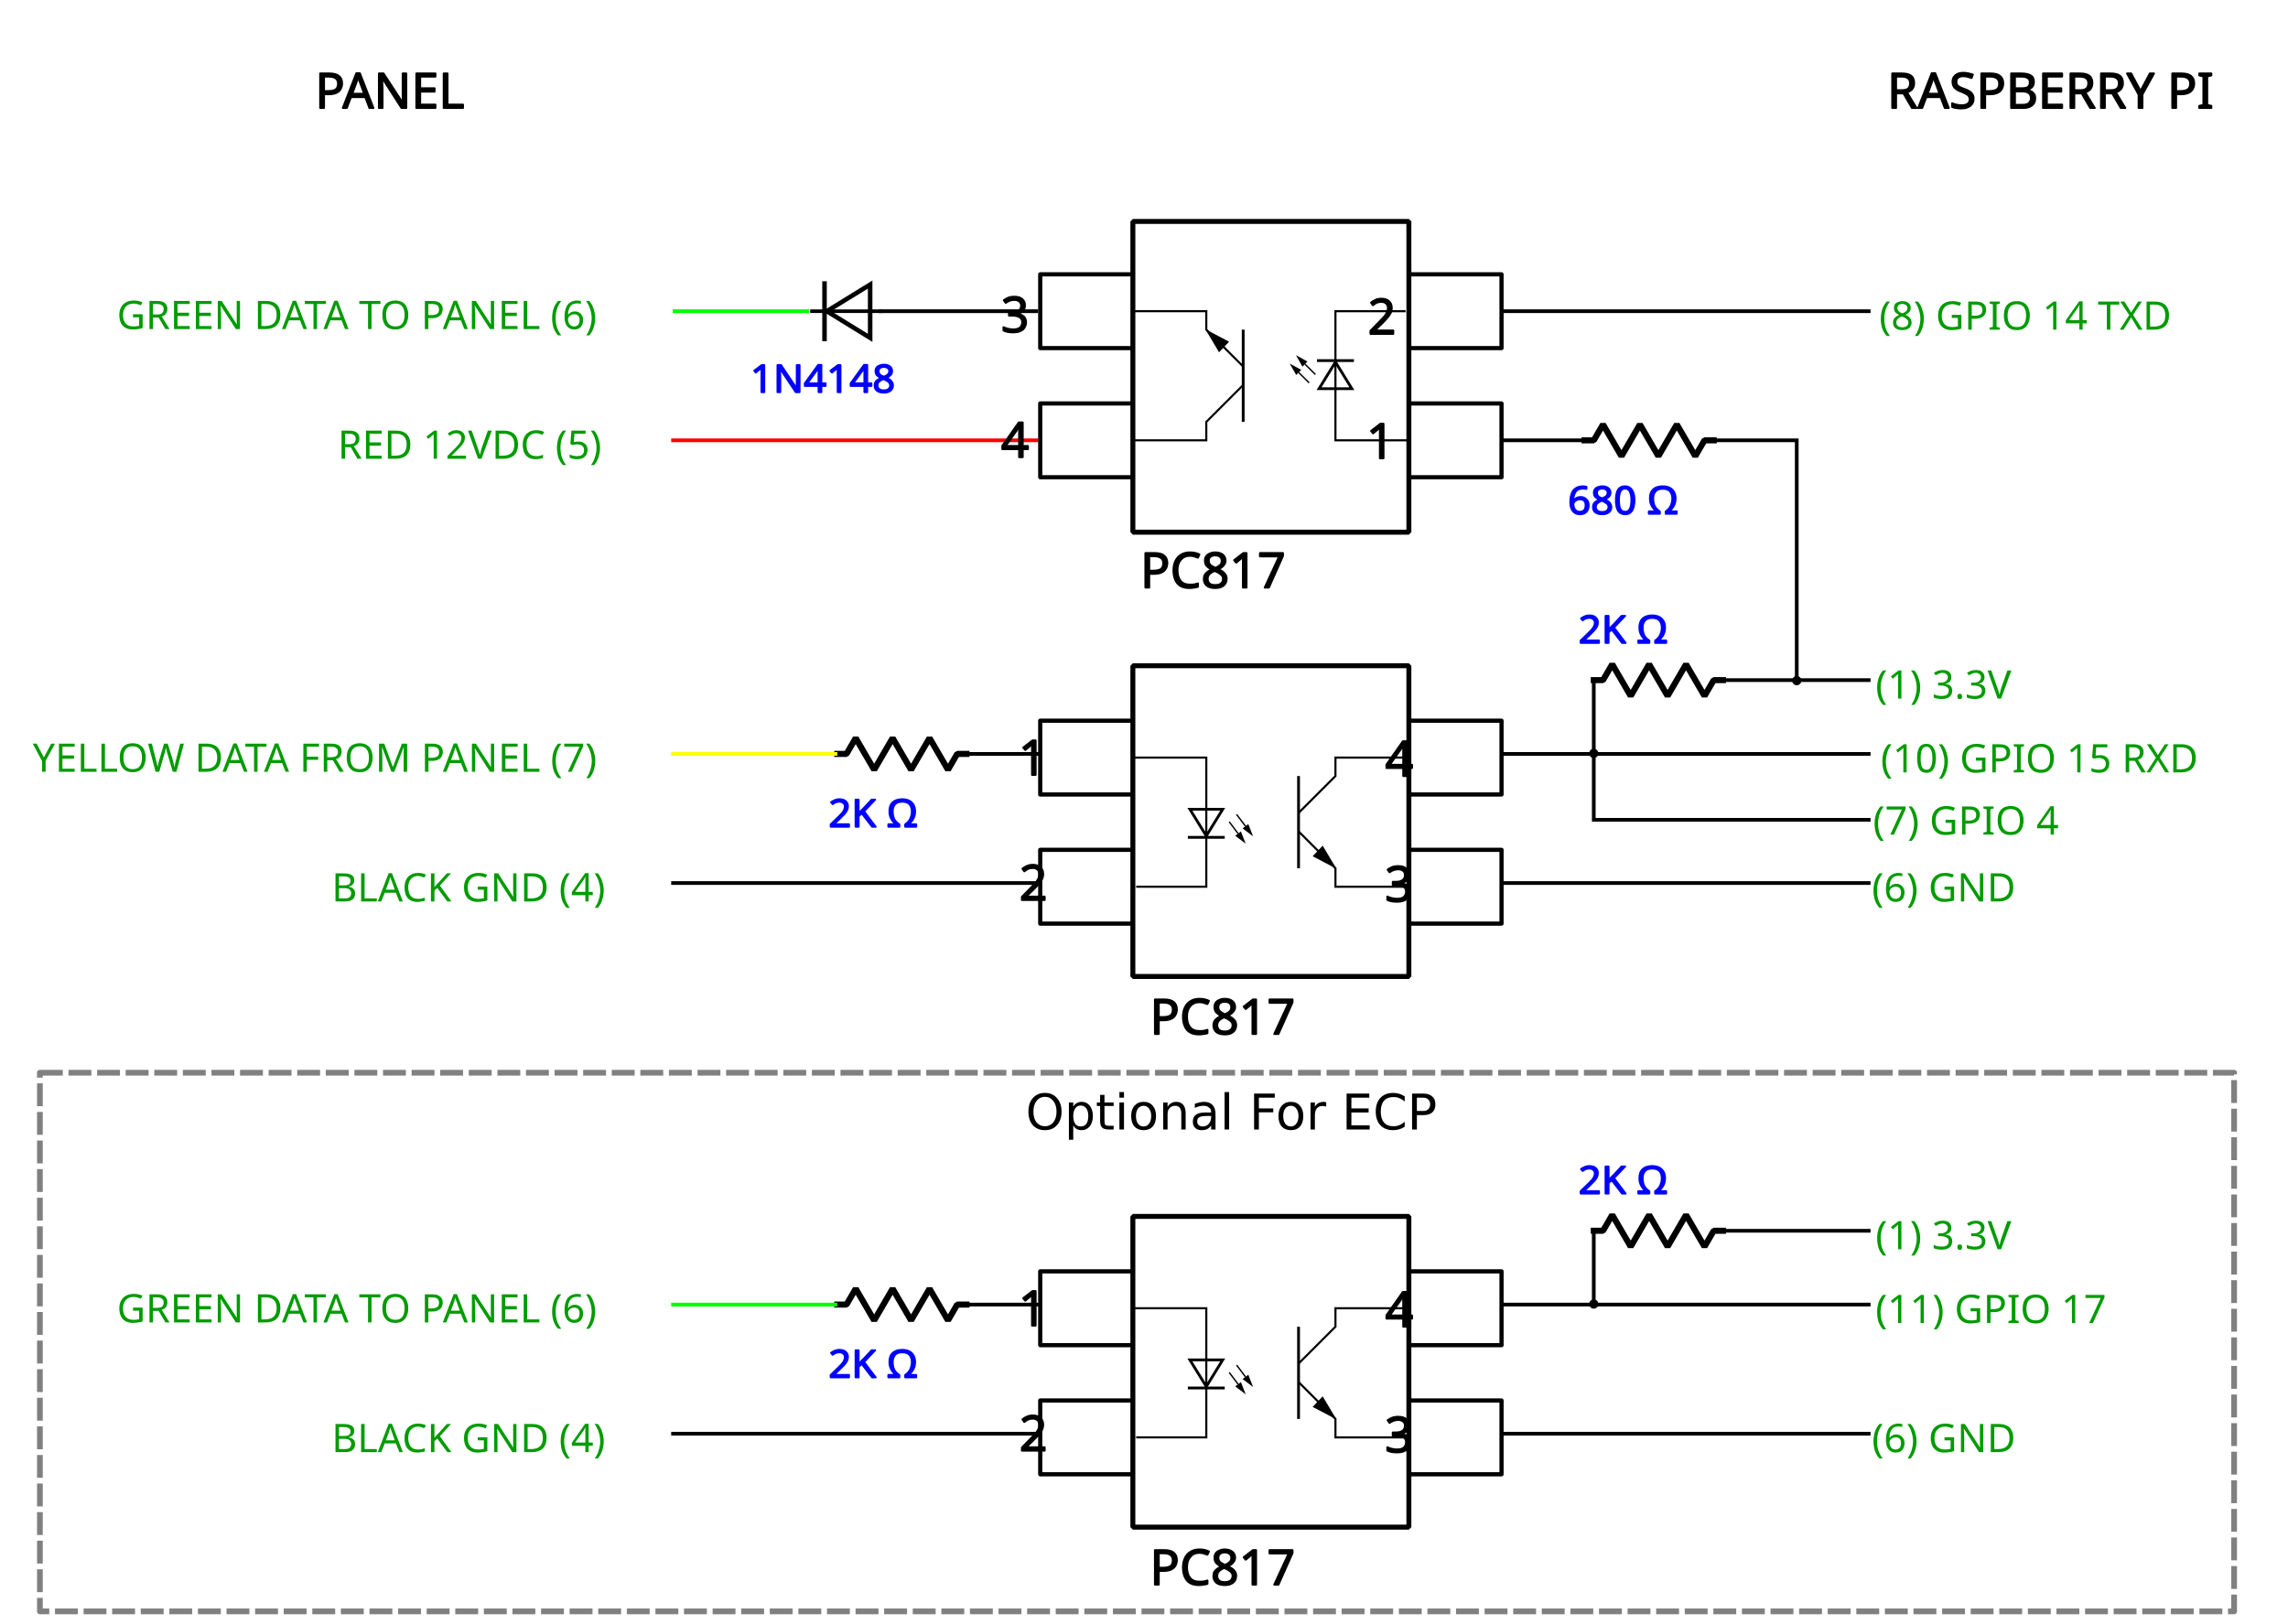
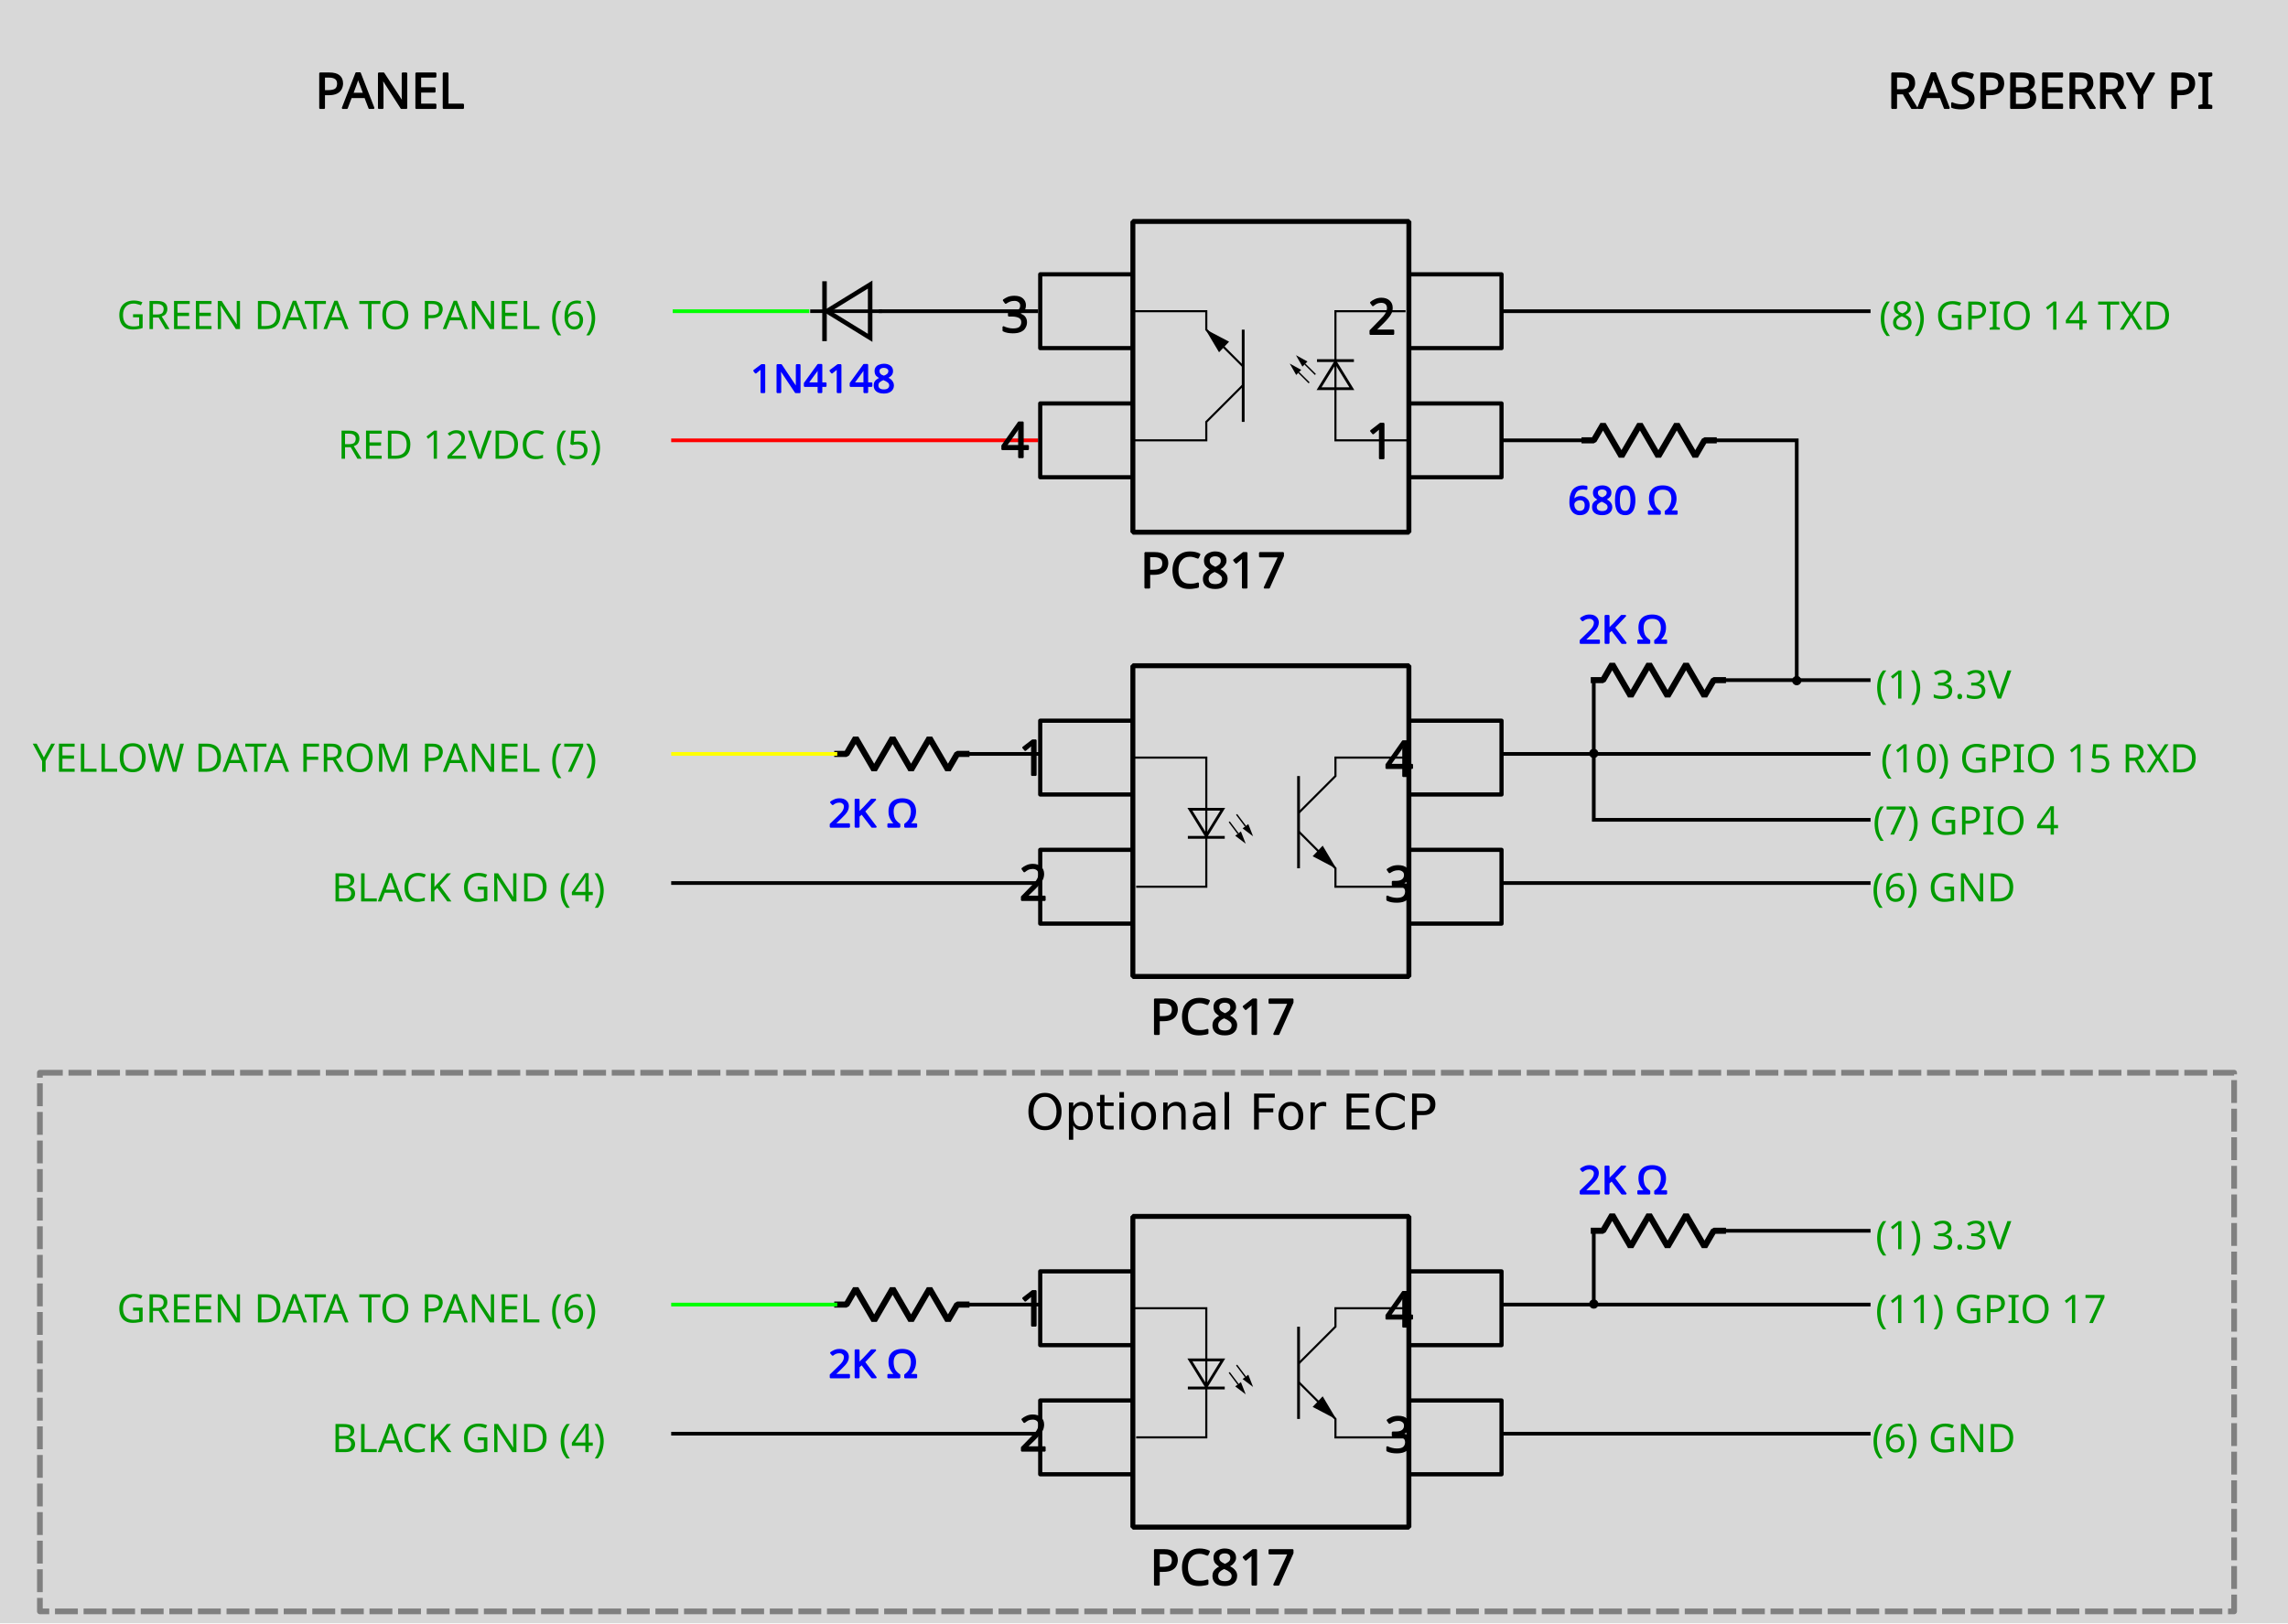
<svg xmlns="http://www.w3.org/2000/svg" width="620" height="440" viewBox="0 0 164.042 116.416" version="1.1" id="svg27338">
  <defs id="defs27335" />
-   <g id="layer1" style="display:inline" transform="translate(-24.23452,-58.24446)">
+   <g id="background" style="display:inline">
+     <rect style="fill:#d8d8d8;stroke-width:0.41;stroke-linejoin:round;stroke-miterlimit:10;stroke-dasharray:1.64, 0.41;fill-opacity:1" id="rect2" width="164.042" height="116.417" x="0" y="-9.5967742e-05" />
+   </g>
+   <g id="schematic" style="display:inline" transform="translate(-24.23452,-58.24446)">
    <path style="fill:none;stroke:#000000;stroke-width:0.265px;stroke-linecap:butt;stroke-linejoin:miter;stroke-opacity:1" d="M 98.816,121.573 H 72.357" id="path28948" />
    <g id="g32220" transform="translate(24.07075,-55.69743)">
      <path style="fill:none;stroke:#000000;stroke-width:0.436;stroke-linecap:square;stroke-linejoin:bevel;stroke-dasharray:none;stroke-opacity:1" d="m 69.453,168.01 v 0 h -0.661 l -0.661,1.135 -1.323,-2.27 -1.323,2.27 -1.323,-2.27 -1.323,2.27 -1.323,-2.27 -0.661,1.135 h -0.661" id="path29313" />
    </g>
    <g id="g32220-7" transform="translate(78.31033,-60.98909)">
      <path style="fill:none;stroke:#000000;stroke-width:0.436;stroke-linecap:square;stroke-linejoin:bevel;stroke-dasharray:none;stroke-opacity:1" d="m 69.453,168.01 v 0 h -0.661 l -0.661,1.135 -1.323,-2.27 -1.323,2.27 -1.323,-2.27 -1.323,2.27 -1.323,-2.27 -0.661,1.135 h -0.661" id="path29313-5" />
    </g>
    <g id="g32220-7-8" transform="translate(77.64888,-78.18701)">
      <path style="fill:none;stroke:#000000;stroke-width:0.436;stroke-linecap:square;stroke-linejoin:bevel;stroke-dasharray:none;stroke-opacity:1" d="m 69.453,168.01 v 0 h -0.661 l -0.661,1.135 -1.323,-2.27 -1.323,2.27 -1.323,-2.27 -1.323,2.27 -1.323,-2.27 -0.661,1.135 h -0.661" id="path29313-5-4" />
    </g>
    <path style="fill:none;stroke:#000000;stroke-width:0.265px;stroke-linecap:butt;stroke-linejoin:miter;stroke-opacity:1" d="m 93.524,112.313 h 5.292" id="path32222" />
    <path style="fill:none;stroke:#ffff00;stroke-width:0.265px;stroke-linecap:butt;stroke-linejoin:miter;stroke-opacity:1" d="M 84.263,112.313 H 72.357" id="path32224" />
    <text xml:space="preserve" style="font-size:2.822px;font-family:sans-serif;-inkscape-font-specification:'sans-serif, Normal';text-align:center;text-anchor:middle;fill:#0000ff;stroke:#0000ff;stroke-width:0.098;stroke-linecap:square;stroke-linejoin:bevel;stroke-miterlimit:0;stroke-dasharray:none;stroke-opacity:1" x="87.186" y="119.598" id="text34531" transform="scale(1.01737,0.9829264)">
      <tspan id="tspan34529" style="font-size:2.822px;fill:#0000ff;stroke:#0000ff;stroke-width:0.098;stroke-dasharray:none" x="87.186" y="119.598">2K Ω</tspan>
    </text>
    <text xml:space="preserve" style="font-size:2.822px;font-family:sans-serif;-inkscape-font-specification:'sans-serif, Normal';text-align:center;text-anchor:middle;display:inline;fill:#0000ff;stroke:#0000ff;stroke-width:0.098;stroke-linecap:square;stroke-linejoin:bevel;stroke-miterlimit:0;stroke-dasharray:none;stroke-opacity:1" x="83.639" y="87.893" id="text34531-5" transform="scale(1.01737,0.9829264)">
      <tspan id="tspan34529-0" style="font-size:2.822px;fill:#0000ff;stroke:#0000ff;stroke-width:0.098;stroke-dasharray:none" x="83.639" y="87.893">1N4148</tspan>
    </text>
    <text xml:space="preserve" style="font-size:2.822px;font-family:sans-serif;-inkscape-font-specification:'sans-serif, Normal';text-align:center;text-anchor:middle;fill:#0000ff;stroke:#0000ff;stroke-width:0.098;stroke-linecap:square;stroke-linejoin:bevel;stroke-miterlimit:0;stroke-dasharray:none;stroke-opacity:1" x="140.039" y="106.188" id="text34531-9" transform="scale(1.01737,0.9829264)">
      <tspan id="tspan34529-2" style="font-size:2.822px;fill:#0000ff;stroke:#0000ff;stroke-width:0.098;stroke-dasharray:none" x="140.039" y="106.188">2K Ω</tspan>
    </text>
    <text xml:space="preserve" style="font-size:2.822px;font-family:sans-serif;-inkscape-font-specification:'sans-serif, Normal';text-align:center;text-anchor:middle;fill:#0000ff;stroke:#0000ff;stroke-width:0.098;stroke-linecap:square;stroke-linejoin:bevel;stroke-miterlimit:0;stroke-dasharray:none;stroke-opacity:1" x="140.039" y="96.767" id="text34531-9-5" transform="scale(1.01737,0.9829264)">
      <tspan id="tspan34529-2-0" style="font-size:2.822px;fill:#0000ff;stroke:#0000ff;stroke-width:0.098;stroke-dasharray:none" x="140.039" y="96.767">680 Ω</tspan>
    </text>
    <path style="fill:none;stroke:#000000;stroke-width:0.265px;stroke-linecap:butt;stroke-linejoin:miter;stroke-opacity:1" d="m 131.888,121.573 h 26.458" id="path37532" />
    <path style="fill:none;stroke:#000000;stroke-width:0.265;stroke-linecap:butt;stroke-linejoin:miter;stroke-dasharray:none;stroke-opacity:1" d="m 131.888,112.313 h 26.458" id="path37563" />
    <path style="fill:none;stroke:#000000;stroke-width:0.265px;stroke-linecap:butt;stroke-linejoin:miter;stroke-opacity:1" d="m 138.503,107.021 v 5.292" id="path37592" />
    <path style="fill:none;stroke:#000000;stroke-width:0.265px;stroke-linecap:butt;stroke-linejoin:miter;stroke-opacity:1" d="m 147.763,107.021 h 10.583" id="path37594" />
    <circle style="fill:#000000;stroke:#000000;stroke-width:0.06;stroke-linecap:square;stroke-linejoin:bevel;stroke-miterlimit:0;stroke-dasharray:none;stroke-opacity:1" id="path37648" cx="138.503" cy="112.277" r="0.301" />
    <circle style="fill:#000000;stroke:#000000;stroke-width:0.06;stroke-linecap:square;stroke-linejoin:bevel;stroke-miterlimit:0;stroke-dasharray:none;stroke-opacity:1" id="path37648-3" cx="153.055" cy="107.057" r="0.301" />
    <text xml:space="preserve" style="font-size:2.822px;font-family:sans-serif;-inkscape-font-specification:'sans-serif, Normal';text-align:center;text-anchor:middle;fill:#009b00;fill-opacity:1;stroke:none;stroke-width:0.1;stroke-linecap:square;stroke-linejoin:bevel;stroke-miterlimit:0;stroke-dasharray:none;stroke-opacity:1" x="172.293" y="113.636" id="text37756">
      <tspan id="tspan37754" style="font-size:2.822px;fill:#009b00;fill-opacity:1;stroke:none;stroke-width:0.1;stroke-dasharray:none;stroke-opacity:1" x="172.293" y="113.636">(10) GPIO 15 RXD</tspan>
    </text>
    <text xml:space="preserve" style="font-size:2.822px;font-family:sans-serif;-inkscape-font-specification:'sans-serif, Normal';text-align:center;text-anchor:middle;display:inline;fill:#009b00;fill-opacity:1;stroke:none;stroke-width:0.1;stroke-linecap:square;stroke-linejoin:bevel;stroke-miterlimit:0;stroke-dasharray:none;stroke-opacity:1" x="167.015" y="118.098" id="text37756-3">
      <tspan id="tspan37754-6" style="font-size:2.822px;fill:#009b00;fill-opacity:1;stroke:none;stroke-width:0.1;stroke-dasharray:none;stroke-opacity:1" x="167.015" y="118.098">(7) GPIO 4</tspan>
    </text>
    <text xml:space="preserve" style="font-size:2.822px;font-family:sans-serif;-inkscape-font-specification:'sans-serif, Normal';text-align:center;text-anchor:middle;fill:#009b00;fill-opacity:1;stroke:none;stroke-width:0.1;stroke-linecap:square;stroke-linejoin:bevel;stroke-miterlimit:0;stroke-dasharray:none;stroke-opacity:1" x="171.276" y="81.886" id="text37756-4">
      <tspan id="tspan37754-7" style="font-size:2.822px;fill:#009b00;fill-opacity:1;stroke:none;stroke-width:0.1;stroke-dasharray:none;stroke-opacity:1" x="171.276" y="81.886">(8) GPIO 14 TXD</tspan>
    </text>
    <text xml:space="preserve" style="font-size:2.822px;font-family:sans-serif;-inkscape-font-specification:'sans-serif, Normal';text-align:center;text-anchor:middle;fill:#009b00;fill-opacity:1;stroke:none;stroke-width:0.1;stroke-linecap:square;stroke-linejoin:bevel;stroke-miterlimit:0;stroke-dasharray:none;stroke-opacity:1" x="165.406" y="108.344" id="text37756-2">
      <tspan id="tspan37754-8" style="font-size:2.822px;fill:#009b00;fill-opacity:1;stroke:none;stroke-width:0.1;stroke-dasharray:none;stroke-opacity:1" x="165.406" y="108.344">(1) 3.3V</tspan>
    </text>
    <text xml:space="preserve" style="font-size:2.822px;font-family:sans-serif;-inkscape-font-specification:'sans-serif, Normal';text-align:center;text-anchor:middle;fill:#009b00;fill-opacity:1;stroke:none;stroke-width:0.1;stroke-linecap:square;stroke-linejoin:bevel;stroke-miterlimit:0;stroke-dasharray:none;stroke-opacity:1" x="165.433" y="122.896" id="text37756-2-9">
      <tspan id="tspan37754-8-7" style="font-size:2.822px;fill:#009b00;fill-opacity:1;stroke:none;stroke-width:0.1;stroke-dasharray:none;stroke-opacity:1" x="165.433" y="122.896">(6) GND</tspan>
    </text>
    <text xml:space="preserve" style="font-size:2.822px;font-family:sans-serif;-inkscape-font-specification:'sans-serif, Normal';text-align:center;text-anchor:middle;fill:#009b00;fill-opacity:1;stroke:none;stroke-width:0.1;stroke-linecap:square;stroke-linejoin:bevel;stroke-miterlimit:0;stroke-dasharray:none;stroke-opacity:1" x="59.655" y="122.896" id="text37756-2-9-3">
      <tspan id="tspan37754-8-7-6" style="font-size:2.822px;fill:#009b00;fill-opacity:1;stroke:none;stroke-width:0.1;stroke-dasharray:none;stroke-opacity:1" x="59.655" y="122.896">BLACK GND (4)</tspan>
    </text>
    <text xml:space="preserve" style="font-size:2.822px;font-family:sans-serif;-inkscape-font-specification:'sans-serif, Normal';text-align:center;text-anchor:middle;fill:#009b00;fill-opacity:1;stroke:none;stroke-width:0.1;stroke-linecap:square;stroke-linejoin:bevel;stroke-miterlimit:0;stroke-dasharray:none;stroke-opacity:1" x="59.737" y="91.146" id="text37756-2-9-3-9">
      <tspan id="tspan37754-8-7-6-3" style="font-size:2.822px;fill:#009b00;fill-opacity:1;stroke:none;stroke-width:0.1;stroke-dasharray:none;stroke-opacity:1" x="59.737" y="91.146">RED 12VDC (5)</tspan>
    </text>
    <text xml:space="preserve" style="font-size:2.822px;font-family:sans-serif;-inkscape-font-specification:'sans-serif, Normal';text-align:center;text-anchor:middle;fill:#009b00;fill-opacity:1;stroke:none;stroke-width:0.1;stroke-linecap:square;stroke-linejoin:bevel;stroke-miterlimit:0;stroke-dasharray:none;stroke-opacity:1" x="51.652" y="81.846" id="text37756-2-9-3-9-1">
      <tspan id="tspan37754-8-7-6-3-9" style="font-size:2.822px;fill:#009b00;fill-opacity:1;stroke:none;stroke-width:0.1;stroke-dasharray:none;stroke-opacity:1" x="51.652" y="81.846">GREEN DATA TO PANEL (6)</tspan>
    </text>
    <text xml:space="preserve" style="font-size:2.822px;font-family:sans-serif;-inkscape-font-specification:'sans-serif, Normal';text-align:center;text-anchor:middle;fill:#009b00;fill-opacity:1;stroke:none;stroke-width:0.1;stroke-linecap:square;stroke-linejoin:bevel;stroke-miterlimit:0;stroke-dasharray:none;stroke-opacity:1" x="48.635" y="113.596" id="text37756-2-9-3-1">
      <tspan id="tspan37754-8-7-6-2" style="font-size:2.822px;fill:#009b00;fill-opacity:1;stroke:none;stroke-width:0.1;stroke-dasharray:none;stroke-opacity:1" x="48.635" y="113.596">YELLOW DATA FROM PANEL (7)</tspan>
    </text>
    <path style="fill:none;stroke:#ff0000;stroke-width:0.265;stroke-linecap:butt;stroke-linejoin:miter;stroke-dasharray:none;stroke-opacity:1" d="M 98.666,89.823 H 72.357" id="path39156" />
    <path style="fill:none;stroke:#000000;stroke-width:0.265px;stroke-linecap:butt;stroke-linejoin:miter;stroke-opacity:1" d="m 131.888,80.563 h 26.458" id="path39470" />
    <path style="fill:none;stroke:#000000;stroke-width:0.265px;stroke-linecap:butt;stroke-linejoin:miter;stroke-opacity:1" d="m 131.888,89.823 h 5.821" id="path40501" />
    <path style="fill:none;stroke:#000000;stroke-width:0.265px;stroke-linecap:butt;stroke-linejoin:miter;stroke-opacity:1" d="m 147.234,89.823 h 5.821 v 17.198" id="path40503" />
    <text xml:space="preserve" style="font-size:3.528px;font-family:sans-serif;-inkscape-font-specification:'sans-serif, Normal';text-align:center;text-anchor:middle;fill:#000000;fill-opacity:1;stroke:#000000;stroke-width:0.1;stroke-linecap:square;stroke-linejoin:bevel;stroke-miterlimit:0;stroke-dasharray:none;stroke-opacity:1" x="54.475" y="66.011" id="text41484">
      <tspan id="tspan41482" style="font-size:3.528px;fill:#000000;stroke:#000000;stroke-width:0.1" x="54.475" y="66.011">PANEL</tspan>
    </text>
    <text xml:space="preserve" style="font-size:3.528px;font-family:sans-serif;-inkscape-font-specification:'sans-serif, Normal';text-align:center;text-anchor:middle;display:inline;fill:#000000;fill-opacity:1;stroke:#000000;stroke-width:0.1;stroke-linecap:square;stroke-linejoin:bevel;stroke-miterlimit:0;stroke-dasharray:none;stroke-opacity:1" x="173.538" y="66.011" id="text41484-6">
      <tspan id="tspan41482-1" style="font-size:3.528px;fill:#000000;stroke:#000000;stroke-width:0.1" x="173.538" y="66.011">RASPBERRY PI</tspan>
    </text>
    <g id="g5116" transform="translate(4.204609,10.44841)">
      <g id="g37530-3" transform="translate(20.5276,-65.88125)" style="display:inline">
        <path style="fill:none;stroke:#000000;stroke-width:0.355;stroke-linecap:round;stroke-miterlimit:0;stroke-dasharray:none;stroke-opacity:1" d="m 80.725,161.423 h 19.789 v 22.285 H 80.725 Z" id="path1387-6" />
        <path id="path4688-75" style="fill:#000000;stroke:#000000;stroke-width:0.3;stroke-linecap:round;stroke-linejoin:round;stroke-miterlimit:0;stroke-dasharray:none;stroke-opacity:1" d="m 100.542,179.917 h 6.615 m 0,-5.292 v 5.292 m -6.615,-5.292 h 6.615" />
        <path id="path4688-6-3" style="fill:#000000;stroke:#000000;stroke-width:0.3;stroke-linecap:round;stroke-miterlimit:0;stroke-dasharray:none;stroke-opacity:1" d="m 100.542,170.656 h 6.615 m 0,-5.292 v 5.292 m -6.615,-5.292 h 6.615" />
        <path id="path4688-7-5" style="fill:#000000;stroke:#000000;stroke-width:0.3;stroke-linecap:round;stroke-miterlimit:0;stroke-dasharray:none;stroke-opacity:1" d="m 80.698,179.917 h -6.615 m 0,-5.292 v 5.292 M 80.698,174.625 h -6.615" />
        <path id="path4688-6-5-6" style="fill:#000000;stroke:#000000;stroke-width:0.3;stroke-linecap:round;stroke-miterlimit:0;stroke-dasharray:none;stroke-opacity:1" d="m 80.698,170.656 h -6.615 m 0,-5.292 v 5.292 m 6.615,-5.292 h -6.615" />
        <text xml:space="preserve" style="font-size:3.528px;font-family:sans-serif;-inkscape-font-specification:'sans-serif, Normal';text-align:center;text-anchor:middle;fill:#000000;stroke:#000000;stroke-width:0.1;stroke-miterlimit:0;stroke-dasharray:none;stroke-opacity:1" x="77.661" y="169.273" id="text4818-2">
          <tspan id="tspan4816-9" style="font-size:3.528px;stroke-width:0.1;stroke-dasharray:none" x="77.661" y="169.273">1</tspan>
        </text>
        <text xml:space="preserve" style="font-size:3.528px;font-family:sans-serif;-inkscape-font-specification:'sans-serif, Normal';text-align:center;text-anchor:middle;fill:#000000;stroke:#000000;stroke-width:0.1;stroke-miterlimit:0;stroke-dasharray:none;stroke-opacity:1" x="77.713" y="178.242" id="text4872-1">
          <tspan id="tspan4870-2" style="stroke-width:0.1" x="77.713" y="178.242">2</tspan>
        </text>
        <text xml:space="preserve" style="font-size:3.528px;font-family:sans-serif;-inkscape-font-specification:'sans-serif, Normal';text-align:center;text-anchor:middle;fill:#000000;stroke:#000000;stroke-width:0.1;stroke-miterlimit:0;stroke-dasharray:none;stroke-opacity:1" x="103.929" y="178.337" id="text4876-7">
          <tspan id="tspan4874-09" style="stroke-width:0.1" x="103.929" y="178.337">3</tspan>
        </text>
        <text xml:space="preserve" style="font-size:3.528px;font-family:sans-serif;-inkscape-font-specification:'sans-serif, Normal';text-align:center;text-anchor:middle;fill:#000000;stroke:#000000;stroke-width:0.1;stroke-miterlimit:0;stroke-dasharray:none;stroke-opacity:1" x="103.943" y="169.352" id="text4880-3">
          <tspan id="tspan4878-6" style="stroke-width:0.1" x="103.943" y="169.352">4</tspan>
        </text>
        <text xml:space="preserve" style="font-size:3.528px;font-family:sans-serif;-inkscape-font-specification:'sans-serif, Normal';text-align:center;text-anchor:middle;fill:#000000;stroke:#000000;stroke-width:0.1;stroke-miterlimit:0;stroke-dasharray:none;stroke-opacity:1" x="91.281" y="187.854" id="text4884-0">
          <tspan id="tspan4882-6" style="stroke-width:0.1" x="91.281" y="187.854">PC817</tspan>
        </text>
        <path style="fill:none;stroke:#000000;stroke-width:0.2;stroke-linecap:butt;stroke-linejoin:miter;stroke-dasharray:none;stroke-opacity:1" d="M 84.667,173.729 H 87.312" id="path5028-2" />
        <path style="fill:none;stroke:#000000;stroke-width:0.2;stroke-linecap:butt;stroke-linejoin:miter;stroke-dasharray:none;stroke-opacity:1" d="m 84.814,171.715 h 2.352 l -1.176,1.911 z" id="path6636-6" />
        <path style="fill:none;stroke:#000000;stroke-width:0.15;stroke-linecap:butt;stroke-linejoin:miter;stroke-dasharray:none;stroke-opacity:1" d="m 80.698,168.01 h 5.292 v 9.26 H 80.963 v 0" id="path6642-1" />
        <path style="fill:none;stroke:#000000;stroke-width:0.2;stroke-linecap:butt;stroke-linejoin:miter;stroke-dasharray:none;stroke-opacity:1" d="m 92.604,169.333 v 6.615" id="path14041-8" />
        <path style="fill:none;stroke:#000000;stroke-width:0.15;stroke-linecap:butt;stroke-linejoin:miter;stroke-dasharray:none;stroke-opacity:1" d="M 92.604,171.979 95.25,169.333 v -1.323 h 5.292" id="path19129-7" />
        <path style="fill:none;stroke:#000000;stroke-width:0.15;stroke-linecap:butt;stroke-linejoin:miter;stroke-dasharray:none;stroke-opacity:1" d="m 92.604,173.302 2.646,2.646 v 1.323 h 5.292" id="path19131-9" />
        <path style="fill:#000000;fill-opacity:1;stroke:#000000;stroke-width:0;stroke-linecap:butt;stroke-linejoin:miter;stroke-dasharray:none;stroke-opacity:1" d="m 93.615,175.085 c 1.704,0.895 1.704,0.895 1.704,0.895 l -0.984,-1.654 z" id="path20655-2" />
      </g>
      <g id="g2026" transform="translate(-2.496313,-2.44316)">
        <g id="g1884">
          <path style="fill:#000000;fill-opacity:1;stroke:#000000;stroke-width:0;stroke-linecap:butt;stroke-linejoin:miter;stroke-dasharray:none;stroke-opacity:1" d="m 111.087,110.177 c 0.752,0.569 0.752,0.569 0.752,0.569 l -0.343,-0.878 z" id="path20655" />
          <path style="fill:none;stroke:#000000;stroke-width:0.1;stroke-linecap:butt;stroke-linejoin:miter;stroke-dasharray:none;stroke-opacity:1" d="m 111.294,110.022 -0.636,-0.846" id="path591" />
        </g>
        <g id="g1884-0" style="display:inline" transform="translate(0.5291665,-0.5291662)">
          <path style="fill:#000000;fill-opacity:1;stroke:#000000;stroke-width:0;stroke-linecap:butt;stroke-linejoin:miter;stroke-dasharray:none;stroke-opacity:1" d="m 111.087,110.177 c 0.752,0.569 0.752,0.569 0.752,0.569 l -0.343,-0.878 z" id="path20655-23" />
          <path style="fill:none;stroke:#000000;stroke-width:0.1;stroke-linecap:butt;stroke-linejoin:miter;stroke-dasharray:none;stroke-opacity:1" d="m 111.294,110.022 -0.636,-0.846" id="path591-7" />
        </g>
      </g>
    </g>
    <g id="g5149" transform="translate(4.204609,10.44841)">
      <g id="g28946" transform="translate(21.16666,-66.14584)">
        <text xml:space="preserve" style="font-size:3.528px;font-family:sans-serif;-inkscape-font-specification:'sans-serif, Normal';text-align:center;text-anchor:middle;fill:#000000;stroke:#000000;stroke-width:0.1;stroke-miterlimit:0;stroke-dasharray:none;stroke-opacity:1" x="89.958" y="156.104" id="text4884-6">
          <tspan id="tspan4882-1" style="stroke-width:0.1" x="89.958" y="156.104">PC817</tspan>
        </text>
        <g id="g28921" transform="translate(1.345299)">
          <path style="fill:none;stroke:#000000;stroke-width:0.355;stroke-linecap:round;stroke-miterlimit:0;stroke-dasharray:none;stroke-opacity:1" d="M 98.53,152.108 H 78.741 V 129.823 h 19.789 z" id="path1387-5" />
          <path id="path4688-62" style="fill:#000000;stroke:#000000;stroke-width:0.3;stroke-linecap:round;stroke-linejoin:round;stroke-miterlimit:0;stroke-dasharray:none;stroke-opacity:1" d="m 78.714,133.615 h -6.615 m 0,5.292 v -5.292 m 6.615,5.292 h -6.615" />
          <path id="path4688-6-9" style="fill:#000000;stroke:#000000;stroke-width:0.3;stroke-linecap:round;stroke-miterlimit:0;stroke-dasharray:none;stroke-opacity:1" d="m 78.714,142.875 h -6.615 m 0,5.292 v -5.292 m 6.615,5.292 h -6.615" />
          <path id="path4688-7-1" style="fill:#000000;stroke:#000000;stroke-width:0.3;stroke-linecap:round;stroke-miterlimit:0;stroke-dasharray:none;stroke-opacity:1" d="m 98.557,133.615 h 6.615 m 0,5.292 v -5.292 m -6.615,5.292 h 6.615" />
          <path id="path4688-6-5-2" style="fill:#000000;stroke:#000000;stroke-width:0.3;stroke-linecap:round;stroke-miterlimit:0;stroke-dasharray:none;stroke-opacity:1" d="m 98.557,142.875 h 6.615 m 0,5.292 v -5.292 m -6.615,5.292 h 6.615" />
          <text xml:space="preserve" style="font-size:3.528px;font-family:sans-serif;-inkscape-font-specification:'sans-serif, Normal';text-align:center;text-anchor:middle;fill:#000000;stroke:#000000;stroke-width:0.1;stroke-miterlimit:0;stroke-dasharray:none;stroke-opacity:1" x="101.532" y="146.83" id="text4818-7">
            <tspan id="tspan4816-0" style="font-size:3.528px;stroke-width:0.1;stroke-dasharray:none" x="101.532" y="146.83">1</tspan>
          </text>
          <text xml:space="preserve" style="font-size:3.528px;font-family:sans-serif;-inkscape-font-specification:'sans-serif, Normal';text-align:center;text-anchor:middle;fill:#000000;stroke:#000000;stroke-width:0.1;stroke-miterlimit:0;stroke-dasharray:none;stroke-opacity:1" x="101.637" y="137.908" id="text4872-9">
            <tspan id="tspan4870-3" style="stroke-width:0.1" x="101.637" y="137.908">2</tspan>
          </text>
          <text xml:space="preserve" style="font-size:3.528px;font-family:sans-serif;-inkscape-font-specification:'sans-serif, Normal';text-align:center;text-anchor:middle;fill:#000000;stroke:#000000;stroke-width:0.1;stroke-miterlimit:0;stroke-dasharray:none;stroke-opacity:1" x="75.34" y="137.763" id="text4876-6">
            <tspan id="tspan4874-0" style="stroke-width:0.1" x="75.34" y="137.763">3</tspan>
          </text>
          <text xml:space="preserve" style="font-size:3.528px;font-family:sans-serif;-inkscape-font-specification:'sans-serif, Normal';text-align:center;text-anchor:middle;fill:#000000;stroke:#000000;stroke-width:0.1;stroke-miterlimit:0;stroke-dasharray:none;stroke-opacity:1" x="75.338" y="146.751" id="text4880-6">
            <tspan id="tspan4878-2" style="stroke-width:0.1" x="75.338" y="146.751">4</tspan>
          </text>
          <path style="fill:none;stroke:#000000;stroke-width:0.2;stroke-linecap:butt;stroke-linejoin:miter;stroke-dasharray:none;stroke-opacity:1" d="M 94.589,139.803 H 91.943" id="path5028-8" />
          <path style="fill:none;stroke:#000000;stroke-width:0.2;stroke-linecap:butt;stroke-linejoin:miter;stroke-dasharray:none;stroke-opacity:1" d="m 94.442,141.817 h -2.352 l 1.176,-1.911 z" id="path6636-7" />
          <path style="fill:none;stroke:#000000;stroke-width:0.15;stroke-linecap:butt;stroke-linejoin:miter;stroke-dasharray:none;stroke-opacity:1" d="m 98.557,145.521 h -5.292 v -9.26 h 5.027 v 0" id="path6642-9" />
          <path style="fill:none;stroke:#000000;stroke-width:0.2;stroke-linecap:butt;stroke-linejoin:miter;stroke-dasharray:none;stroke-opacity:1" d="m 86.651,144.198 v -6.615" id="path14041-2" />
          <path style="fill:none;stroke:#000000;stroke-width:0.15;stroke-linecap:butt;stroke-linejoin:miter;stroke-dasharray:none;stroke-opacity:1" d="m 86.651,141.552 -2.646,2.646 v 1.323 h -5.292" id="path19129-0" />
          <path style="fill:none;stroke:#000000;stroke-width:0.15;stroke-linecap:butt;stroke-linejoin:miter;stroke-dasharray:none;stroke-opacity:1" d="m 86.651,140.229 -2.646,-2.646 v -1.323 h -5.292" id="path19131-2" />
          <path style="fill:#000000;fill-opacity:1;stroke:#000000;stroke-width:0;stroke-linecap:butt;stroke-linejoin:miter;stroke-dasharray:none;stroke-opacity:1" d="m 85.64,138.447 c -1.704,-0.895 -1.704,-0.895 -1.704,-0.895 l 0.984,1.654 z" id="path20655-3" />
        </g>
      </g>
      <g id="g2018" transform="rotate(171.7547,113.4406,74.27213)">
        <g id="g1884-5" style="display:inline" transform="translate(1.947937,-35.40968)">
          <path style="fill:#000000;fill-opacity:1;stroke:#000000;stroke-width:0;stroke-linecap:butt;stroke-linejoin:miter;stroke-dasharray:none;stroke-opacity:1" d="m 111.087,110.177 c 0.752,0.569 0.752,0.569 0.752,0.569 l -0.343,-0.878 z" id="path20655-9" />
          <path style="fill:none;stroke:#000000;stroke-width:0.1;stroke-linecap:butt;stroke-linejoin:miter;stroke-dasharray:none;stroke-opacity:1" d="m 111.294,110.022 -0.636,-0.846" id="path591-2" />
        </g>
        <g id="g1884-0-2" style="display:inline" transform="translate(2.477103,-35.93885)">
          <path style="fill:#000000;fill-opacity:1;stroke:#000000;stroke-width:0;stroke-linecap:butt;stroke-linejoin:miter;stroke-dasharray:none;stroke-opacity:1" d="m 111.087,110.177 c 0.752,0.569 0.752,0.569 0.752,0.569 l -0.343,-0.878 z" id="path20655-23-8" />
          <path style="fill:none;stroke:#000000;stroke-width:0.1;stroke-linecap:butt;stroke-linejoin:miter;stroke-dasharray:none;stroke-opacity:1" d="m 111.294,110.022 -0.636,-0.846" id="path591-7-9" />
        </g>
      </g>
    </g>
    <g id="g3992" transform="translate(4.600684,10.44841)">
      <g id="g3971" transform="matrix(0,1.624236,-1.624236,0,278.1517,21.88762)">
        <path style="display:inline;fill:none;stroke:#000000;stroke-width:0.2;stroke-linecap:butt;stroke-linejoin:miter;stroke-dasharray:none;stroke-opacity:1" d="m 28.369,122.767 h 2.646" id="path5028-2-8-4" />
        <g id="g3966">
          <path style="display:inline;fill:none;stroke:#000000;stroke-width:0.2;stroke-linecap:butt;stroke-linejoin:miter;stroke-dasharray:none;stroke-opacity:1" d="m 28.516,120.753 h 2.352 l -1.176,1.911 z" id="path6636-6-6-9" />
        </g>
      </g>
      <path style="fill:none;stroke:#000000;stroke-width:0.257;stroke-linecap:butt;stroke-linejoin:miter;stroke-dasharray:none;stroke-opacity:1" d="m 82.88,70.115 h -5.157 v 0" id="path3973" />
    </g>
    <path style="fill:none;stroke:#000000;stroke-width:0.268px;stroke-linecap:butt;stroke-linejoin:miter;stroke-opacity:1" d="m 87.25,80.563 11.411,10e-7" id="path3994" />
    <path style="fill:none;stroke:#00ff00;stroke-width:0.265px;stroke-linecap:butt;stroke-linejoin:miter;stroke-opacity:1" d="m 82.257,80.563 -9.79,10e-7" id="path4045" />
    <path style="fill:none;stroke:#000000;stroke-width:0.265px;stroke-linecap:butt;stroke-linejoin:miter;stroke-opacity:1" d="m 138.503,112.277 v 4.763 h 19.844" id="path748" />
    <path style="display:inline;fill:none;stroke:#000000;stroke-width:0.265px;stroke-linecap:butt;stroke-linejoin:miter;stroke-opacity:1" d="M 98.816,161.065 H 72.357" id="path28948-6" />
    <g id="g32220-1" transform="translate(24.07076,-16.2057)" style="display:inline">
      <path style="fill:none;stroke:#000000;stroke-width:0.436;stroke-linecap:square;stroke-linejoin:bevel;stroke-dasharray:none;stroke-opacity:1" d="m 69.453,168.01 v 0 h -0.661 l -0.661,1.135 -1.323,-2.27 -1.323,2.27 -1.323,-2.27 -1.323,2.27 -1.323,-2.27 -0.661,1.135 h -0.661" id="path29313-55" />
    </g>
    <g id="g32220-7-4" transform="translate(78.31034,-21.49737)" style="display:inline">
      <path style="fill:none;stroke:#000000;stroke-width:0.436;stroke-linecap:square;stroke-linejoin:bevel;stroke-dasharray:none;stroke-opacity:1" d="m 69.453,168.01 v 0 h -0.661 l -0.661,1.135 -1.323,-2.27 -1.323,2.27 -1.323,-2.27 -1.323,2.27 -1.323,-2.27 -0.661,1.135 h -0.661" id="path29313-5-7" />
    </g>
    <path style="display:inline;fill:none;stroke:#000000;stroke-width:0.265px;stroke-linecap:butt;stroke-linejoin:miter;stroke-opacity:1" d="m 93.524,151.805 h 5.292" id="path32222-6" />
    <path style="display:inline;fill:none;stroke:#00ff00;stroke-width:0.265px;stroke-linecap:butt;stroke-linejoin:miter;stroke-opacity:1" d="M 84.263,151.805 H 72.357" id="path32224-5" />
    <text xml:space="preserve" style="font-size:2.822px;font-family:sans-serif;-inkscape-font-specification:'sans-serif, Normal';text-align:center;text-anchor:middle;display:inline;fill:#0000ff;stroke:#0000ff;stroke-width:0.098;stroke-linecap:square;stroke-linejoin:bevel;stroke-miterlimit:0;stroke-dasharray:none;stroke-opacity:1" x="87.186" y="159.775" id="text34531-6" transform="scale(1.01737,0.9829264)">
      <tspan id="tspan34529-9" style="font-size:2.822px;fill:#0000ff;stroke:#0000ff;stroke-width:0.098;stroke-dasharray:none" x="87.186" y="159.775">2K Ω</tspan>
    </text>
    <text xml:space="preserve" style="font-size:2.822px;font-family:sans-serif;-inkscape-font-specification:'sans-serif, Normal';text-align:center;text-anchor:middle;display:inline;fill:#0000ff;stroke:#0000ff;stroke-width:0.098;stroke-linecap:square;stroke-linejoin:bevel;stroke-miterlimit:0;stroke-dasharray:none;stroke-opacity:1" x="140.039" y="146.366" id="text34531-9-3" transform="scale(1.01737,0.9829264)">
      <tspan id="tspan34529-2-7" style="font-size:2.822px;fill:#0000ff;stroke:#0000ff;stroke-width:0.098;stroke-dasharray:none" x="140.039" y="146.366">2K Ω</tspan>
    </text>
    <path style="display:inline;fill:none;stroke:#000000;stroke-width:0.265px;stroke-linecap:butt;stroke-linejoin:miter;stroke-opacity:1" d="m 131.888,161.065 h 26.458" id="path37532-4" />
    <path style="display:inline;fill:none;stroke:#000000;stroke-width:0.265;stroke-linecap:butt;stroke-linejoin:miter;stroke-dasharray:none;stroke-opacity:1" d="m 131.888,151.805 h 26.458" id="path37563-5" />
    <path style="display:inline;fill:none;stroke:#000000;stroke-width:0.265px;stroke-linecap:butt;stroke-linejoin:miter;stroke-opacity:1" d="m 138.503,146.513 v 5.292" id="path37592-2" />
    <path style="display:inline;fill:none;stroke:#000000;stroke-width:0.265px;stroke-linecap:butt;stroke-linejoin:miter;stroke-opacity:1" d="m 147.763,146.513 h 10.583" id="path37594-5" />
    <circle style="display:inline;fill:#000000;stroke:#000000;stroke-width:0.06;stroke-linecap:square;stroke-linejoin:bevel;stroke-miterlimit:0;stroke-dasharray:none;stroke-opacity:1" id="path37648-4" cx="138.503" cy="151.768" r="0.301" />
    <text xml:space="preserve" style="font-size:2.822px;font-family:sans-serif;-inkscape-font-specification:'sans-serif, Normal';text-align:center;text-anchor:middle;display:inline;fill:#009b00;fill-opacity:1;stroke:none;stroke-width:0.1;stroke-linecap:square;stroke-linejoin:bevel;stroke-miterlimit:0;stroke-dasharray:none;stroke-opacity:1" x="168.81" y="153.128" id="text37756-44">
      <tspan id="tspan37754-3" style="font-size:2.822px;fill:#009b00;fill-opacity:1;stroke:none;stroke-width:0.1;stroke-dasharray:none;stroke-opacity:1" x="168.81" y="153.128">(11) GPIO 17</tspan>
    </text>
    <text xml:space="preserve" style="font-size:2.822px;font-family:sans-serif;-inkscape-font-specification:'sans-serif, Normal';text-align:center;text-anchor:middle;display:inline;fill:#009b00;fill-opacity:1;stroke:none;stroke-width:0.1;stroke-linecap:square;stroke-linejoin:bevel;stroke-miterlimit:0;stroke-dasharray:none;stroke-opacity:1" x="165.406" y="147.836" id="text37756-2-8">
      <tspan id="tspan37754-8-6" style="font-size:2.822px;fill:#009b00;fill-opacity:1;stroke:none;stroke-width:0.1;stroke-dasharray:none;stroke-opacity:1" x="165.406" y="147.836">(1) 3.3V</tspan>
    </text>
    <text xml:space="preserve" style="font-size:2.822px;font-family:sans-serif;-inkscape-font-specification:'sans-serif, Normal';text-align:center;text-anchor:middle;display:inline;fill:#009b00;fill-opacity:1;stroke:none;stroke-width:0.1;stroke-linecap:square;stroke-linejoin:bevel;stroke-miterlimit:0;stroke-dasharray:none;stroke-opacity:1" x="165.433" y="162.388" id="text37756-2-9-8">
      <tspan id="tspan37754-8-7-8" style="font-size:2.822px;fill:#009b00;fill-opacity:1;stroke:none;stroke-width:0.1;stroke-dasharray:none;stroke-opacity:1" x="165.433" y="162.388">(6) GND</tspan>
    </text>
    <text xml:space="preserve" style="font-size:2.822px;font-family:sans-serif;-inkscape-font-specification:'sans-serif, Normal';text-align:center;text-anchor:middle;display:inline;fill:#009b00;fill-opacity:1;stroke:none;stroke-width:0.1;stroke-linecap:square;stroke-linejoin:bevel;stroke-miterlimit:0;stroke-dasharray:none;stroke-opacity:1" x="59.655" y="162.388" id="text37756-2-9-3-4">
      <tspan id="tspan37754-8-7-6-31" style="font-size:2.822px;fill:#009b00;fill-opacity:1;stroke:none;stroke-width:0.1;stroke-dasharray:none;stroke-opacity:1" x="59.655" y="162.388">BLACK GND (4)</tspan>
    </text>
    <text xml:space="preserve" style="font-size:2.822px;font-family:sans-serif;-inkscape-font-specification:'sans-serif, Normal';text-align:center;text-anchor:middle;display:inline;fill:#009b00;fill-opacity:1;stroke:none;stroke-width:0.1;stroke-linecap:square;stroke-linejoin:bevel;stroke-miterlimit:0;stroke-dasharray:none;stroke-opacity:1" x="51.652" y="153.088" id="text37756-2-9-3-1-4">
      <tspan id="tspan37754-8-7-6-2-9" style="font-size:2.822px;fill:#009b00;fill-opacity:1;stroke:none;stroke-width:0.1;stroke-dasharray:none;stroke-opacity:1" x="51.652" y="153.088">GREEN DATA TO PANEL (6)</tspan>
    </text>
    <g id="g5116-2" transform="translate(4.204612,49.94013)" style="display:inline">
      <g id="g37530-3-0" transform="translate(20.5276,-65.88125)" style="display:inline">
        <path style="fill:none;stroke:#000000;stroke-width:0.355;stroke-linecap:round;stroke-miterlimit:0;stroke-dasharray:none;stroke-opacity:1" d="m 80.725,161.423 h 19.789 v 22.285 H 80.725 Z" id="path1387-6-6" />
        <path id="path4688-75-8" style="fill:#000000;stroke:#000000;stroke-width:0.3;stroke-linecap:round;stroke-linejoin:round;stroke-miterlimit:0;stroke-dasharray:none;stroke-opacity:1" d="m 100.542,179.917 h 6.615 m 0,-5.292 v 5.292 m -6.615,-5.292 h 6.615" />
        <path id="path4688-6-3-9" style="fill:#000000;stroke:#000000;stroke-width:0.3;stroke-linecap:round;stroke-miterlimit:0;stroke-dasharray:none;stroke-opacity:1" d="m 100.542,170.656 h 6.615 m 0,-5.292 v 5.292 m -6.615,-5.292 h 6.615" />
        <path id="path4688-7-5-2" style="fill:#000000;stroke:#000000;stroke-width:0.3;stroke-linecap:round;stroke-miterlimit:0;stroke-dasharray:none;stroke-opacity:1" d="m 80.698,179.917 h -6.615 m 0,-5.292 v 5.292 M 80.698,174.625 h -6.615" />
        <path id="path4688-6-5-6-6" style="fill:#000000;stroke:#000000;stroke-width:0.3;stroke-linecap:round;stroke-miterlimit:0;stroke-dasharray:none;stroke-opacity:1" d="m 80.698,170.656 h -6.615 m 0,-5.292 v 5.292 m 6.615,-5.292 h -6.615" />
        <text xml:space="preserve" style="font-size:3.528px;font-family:sans-serif;-inkscape-font-specification:'sans-serif, Normal';text-align:center;text-anchor:middle;fill:#000000;stroke:#000000;stroke-width:0.1;stroke-miterlimit:0;stroke-dasharray:none;stroke-opacity:1" x="77.661" y="169.273" id="text4818-2-6">
          <tspan id="tspan4816-9-4" style="font-size:3.528px;stroke-width:0.1;stroke-dasharray:none" x="77.661" y="169.273">1</tspan>
        </text>
        <text xml:space="preserve" style="font-size:3.528px;font-family:sans-serif;-inkscape-font-specification:'sans-serif, Normal';text-align:center;text-anchor:middle;fill:#000000;stroke:#000000;stroke-width:0.1;stroke-miterlimit:0;stroke-dasharray:none;stroke-opacity:1" x="77.713" y="178.242" id="text4872-1-9">
          <tspan id="tspan4870-2-5" style="stroke-width:0.1" x="77.713" y="178.242">2</tspan>
        </text>
        <text xml:space="preserve" style="font-size:3.528px;font-family:sans-serif;-inkscape-font-specification:'sans-serif, Normal';text-align:center;text-anchor:middle;fill:#000000;stroke:#000000;stroke-width:0.1;stroke-miterlimit:0;stroke-dasharray:none;stroke-opacity:1" x="103.929" y="178.337" id="text4876-7-0">
          <tspan id="tspan4874-09-4" style="stroke-width:0.1" x="103.929" y="178.337">3</tspan>
        </text>
        <text xml:space="preserve" style="font-size:3.528px;font-family:sans-serif;-inkscape-font-specification:'sans-serif, Normal';text-align:center;text-anchor:middle;fill:#000000;stroke:#000000;stroke-width:0.1;stroke-miterlimit:0;stroke-dasharray:none;stroke-opacity:1" x="103.943" y="169.352" id="text4880-3-8">
          <tspan id="tspan4878-6-7" style="stroke-width:0.1" x="103.943" y="169.352">4</tspan>
        </text>
        <text xml:space="preserve" style="font-size:3.528px;font-family:sans-serif;-inkscape-font-specification:'sans-serif, Normal';text-align:center;text-anchor:middle;fill:#000000;stroke:#000000;stroke-width:0.1;stroke-miterlimit:0;stroke-dasharray:none;stroke-opacity:1" x="91.281" y="187.854" id="text4884-0-1">
          <tspan id="tspan4882-6-7" style="stroke-width:0.1" x="91.281" y="187.854">PC817</tspan>
        </text>
        <path style="fill:none;stroke:#000000;stroke-width:0.2;stroke-linecap:butt;stroke-linejoin:miter;stroke-dasharray:none;stroke-opacity:1" d="M 84.667,173.729 H 87.312" id="path5028-2-2" />
        <path style="fill:none;stroke:#000000;stroke-width:0.2;stroke-linecap:butt;stroke-linejoin:miter;stroke-dasharray:none;stroke-opacity:1" d="m 84.814,171.715 h 2.352 l -1.176,1.911 z" id="path6636-6-7" />
        <path style="fill:none;stroke:#000000;stroke-width:0.15;stroke-linecap:butt;stroke-linejoin:miter;stroke-dasharray:none;stroke-opacity:1" d="m 80.698,168.01 h 5.292 v 9.26 H 80.963 v 0" id="path6642-1-2" />
        <path style="fill:none;stroke:#000000;stroke-width:0.2;stroke-linecap:butt;stroke-linejoin:miter;stroke-dasharray:none;stroke-opacity:1" d="m 92.604,169.333 v 6.615" id="path14041-8-2" />
        <path style="fill:none;stroke:#000000;stroke-width:0.15;stroke-linecap:butt;stroke-linejoin:miter;stroke-dasharray:none;stroke-opacity:1" d="M 92.604,171.979 95.25,169.333 v -1.323 h 5.292" id="path19129-7-6" />
        <path style="fill:none;stroke:#000000;stroke-width:0.15;stroke-linecap:butt;stroke-linejoin:miter;stroke-dasharray:none;stroke-opacity:1" d="m 92.604,173.302 2.646,2.646 v 1.323 h 5.292" id="path19131-9-1" />
        <path style="fill:#000000;fill-opacity:1;stroke:#000000;stroke-width:0;stroke-linecap:butt;stroke-linejoin:miter;stroke-dasharray:none;stroke-opacity:1" d="m 93.615,175.085 c 1.704,0.895 1.704,0.895 1.704,0.895 l -0.984,-1.654 z" id="path20655-2-0" />
      </g>
      <g id="g2026-6" transform="translate(-2.496313,-2.44316)">
        <g id="g1884-1">
          <path style="fill:#000000;fill-opacity:1;stroke:#000000;stroke-width:0;stroke-linecap:butt;stroke-linejoin:miter;stroke-dasharray:none;stroke-opacity:1" d="m 111.087,110.177 c 0.752,0.569 0.752,0.569 0.752,0.569 l -0.343,-0.878 z" id="path20655-5" />
          <path style="fill:none;stroke:#000000;stroke-width:0.1;stroke-linecap:butt;stroke-linejoin:miter;stroke-dasharray:none;stroke-opacity:1" d="m 111.294,110.022 -0.636,-0.846" id="path591-9" />
        </g>
        <g id="g1884-0-4" style="display:inline" transform="translate(0.5291665,-0.5291662)">
          <path style="fill:#000000;fill-opacity:1;stroke:#000000;stroke-width:0;stroke-linecap:butt;stroke-linejoin:miter;stroke-dasharray:none;stroke-opacity:1" d="m 111.087,110.177 c 0.752,0.569 0.752,0.569 0.752,0.569 l -0.343,-0.878 z" id="path20655-23-9" />
          <path style="fill:none;stroke:#000000;stroke-width:0.1;stroke-linecap:butt;stroke-linejoin:miter;stroke-dasharray:none;stroke-opacity:1" d="m 111.294,110.022 -0.636,-0.846" id="path591-7-0" />
        </g>
      </g>
    </g>
    <rect style="fill:none;stroke:#808080;stroke-width:0.41;stroke-linejoin:round;stroke-miterlimit:10;stroke-dasharray:1.64,0.41;stroke-dashoffset:0;stroke-opacity:1" id="rect1" width="157.319" height="38.633" x="27.095" y="135.176" />
    <text xml:space="preserve" style="font-style:normal;font-variant:normal;font-weight:normal;font-stretch:normal;font-size:3.528px;font-family:'Bitstream Vera Sans';-inkscape-font-specification:'Bitstream Vera Sans';text-align:center;text-anchor:middle;fill:#000000;fill-opacity:1;stroke:none;stroke-width:0.5;stroke-linejoin:round;stroke-miterlimit:10;stroke-dasharray:none;stroke-dashoffset:0;stroke-opacity:1" x="115.313" y="139.253" id="text1">
      <tspan id="tspan1" style="font-style:normal;font-variant:normal;font-weight:normal;font-stretch:normal;font-size:3.528px;font-family:'Bitstream Vera Sans';-inkscape-font-specification:'Bitstream Vera Sans';fill:#000000;fill-opacity:1;stroke:none;stroke-width:0.5;stroke-dasharray:none" x="115.313" y="139.253">Optional For ECP</tspan>
    </text>
  </g>
</svg>
